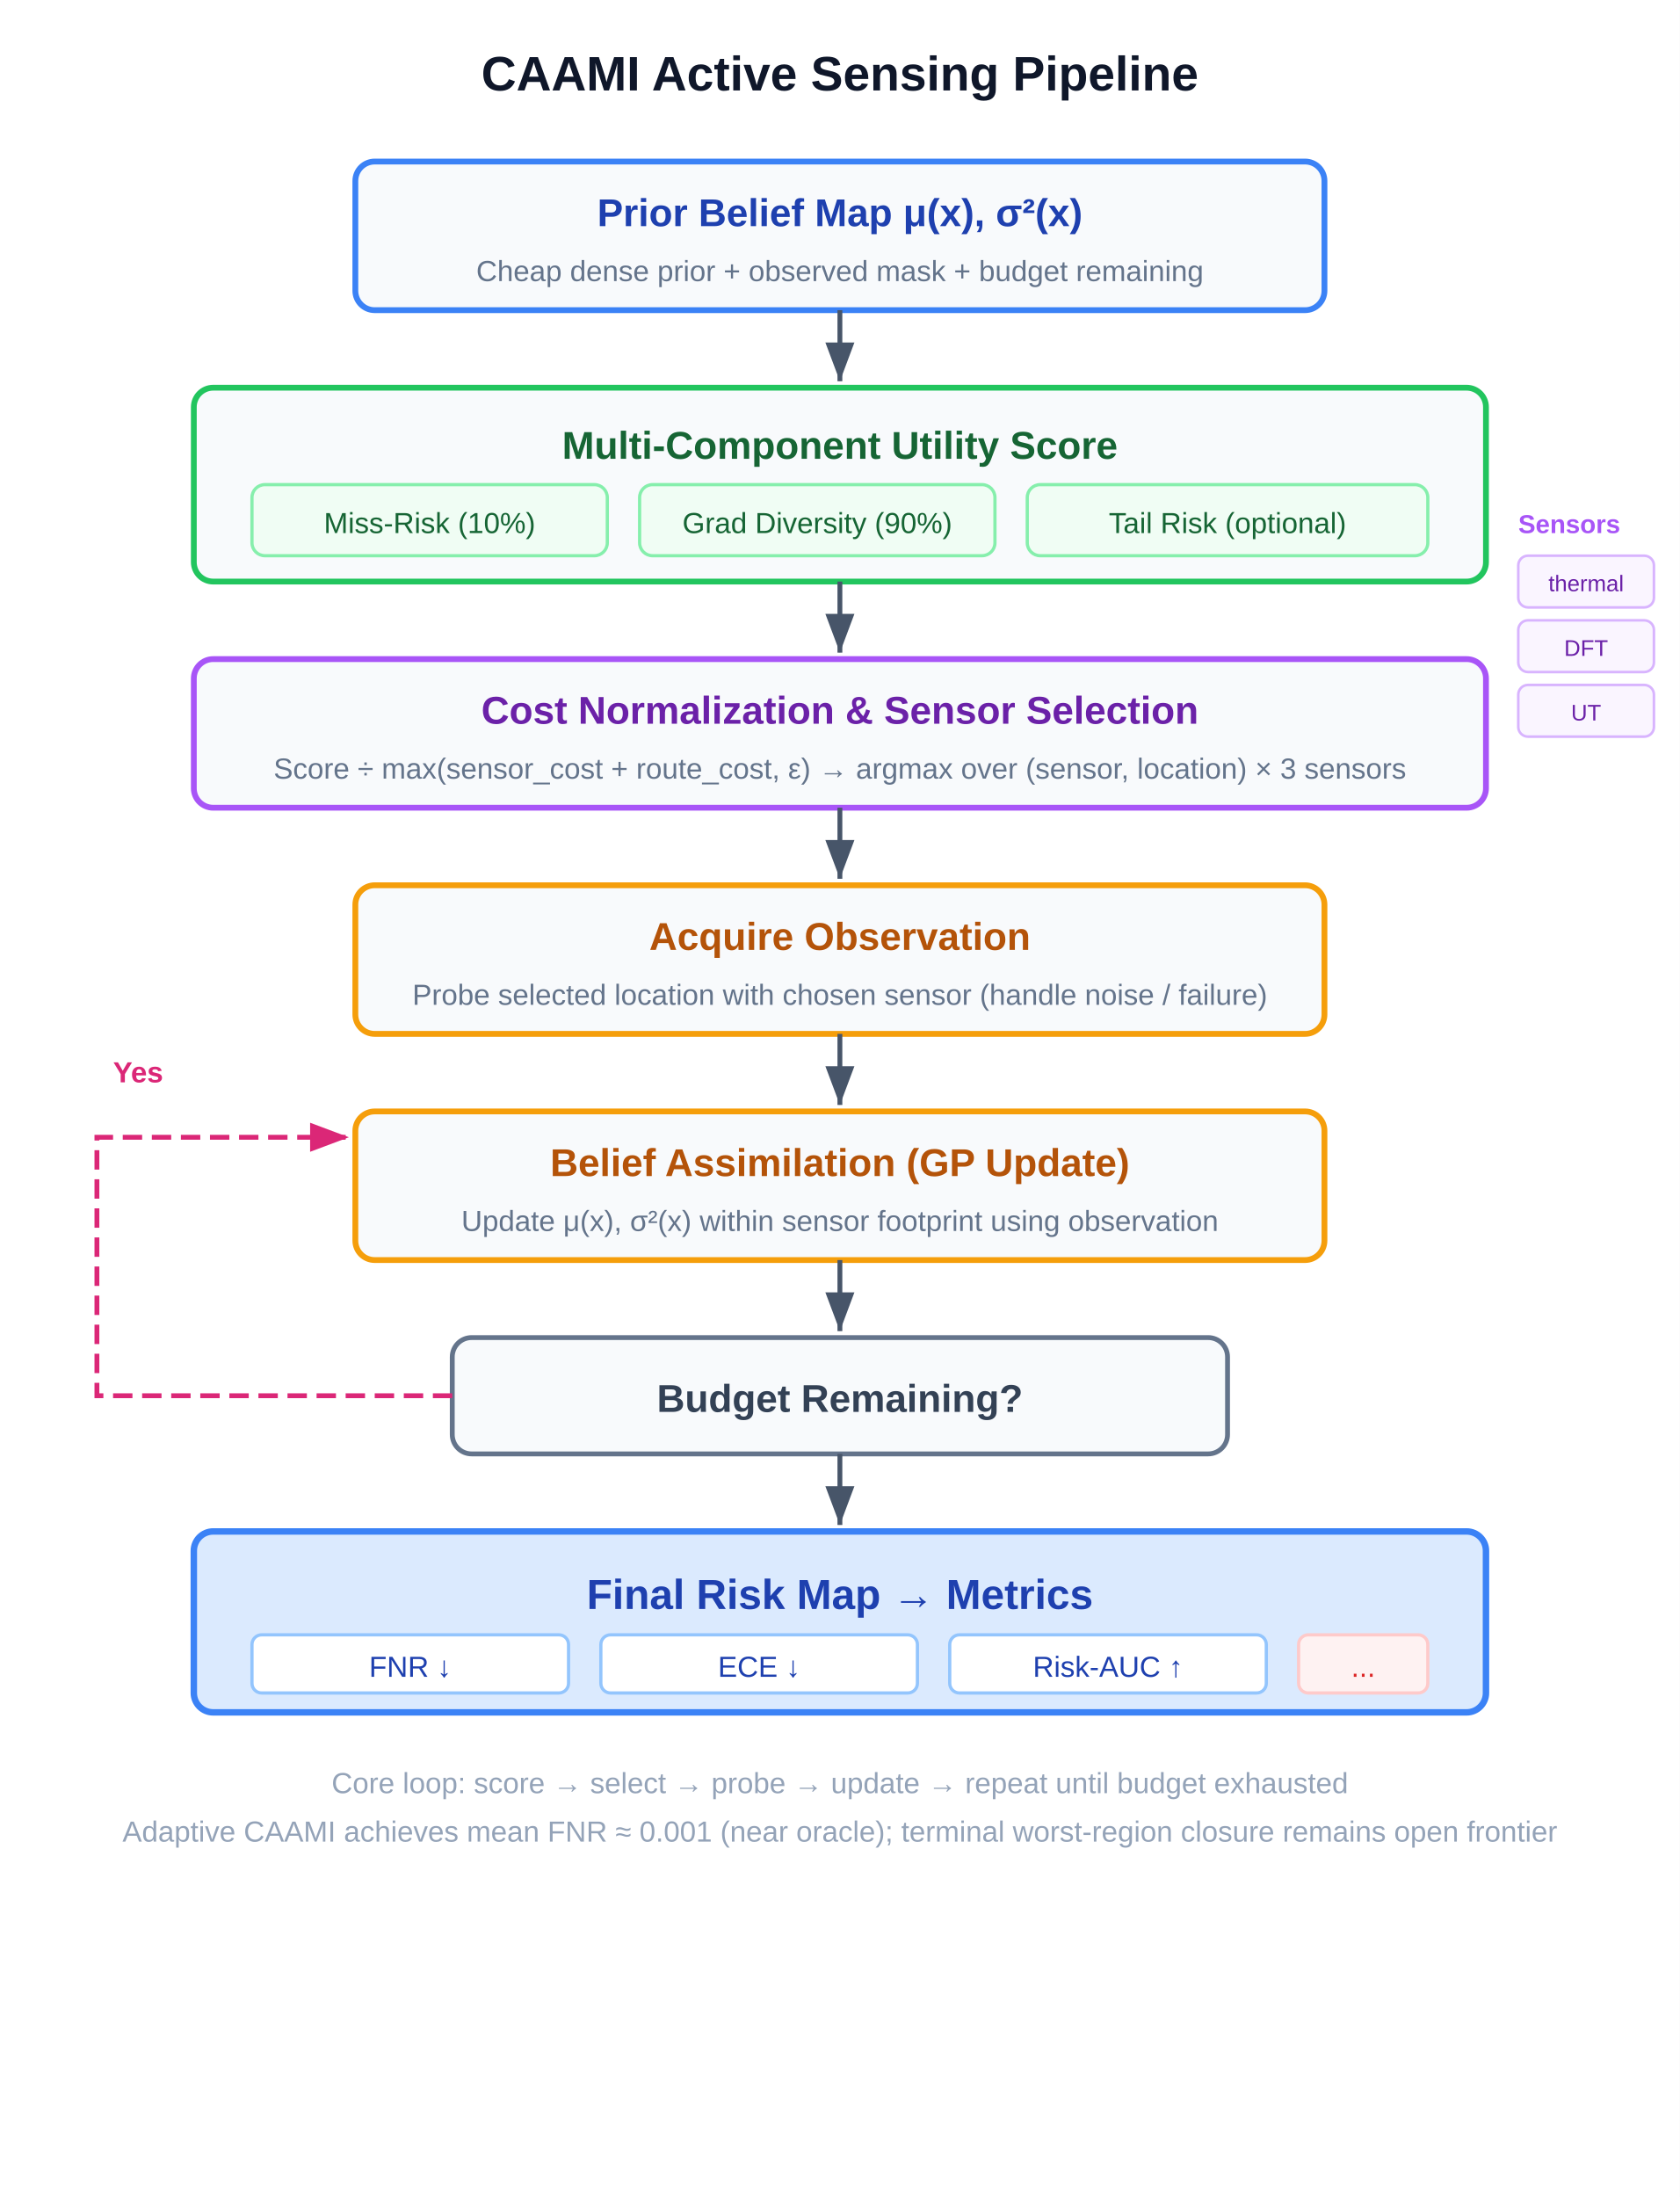
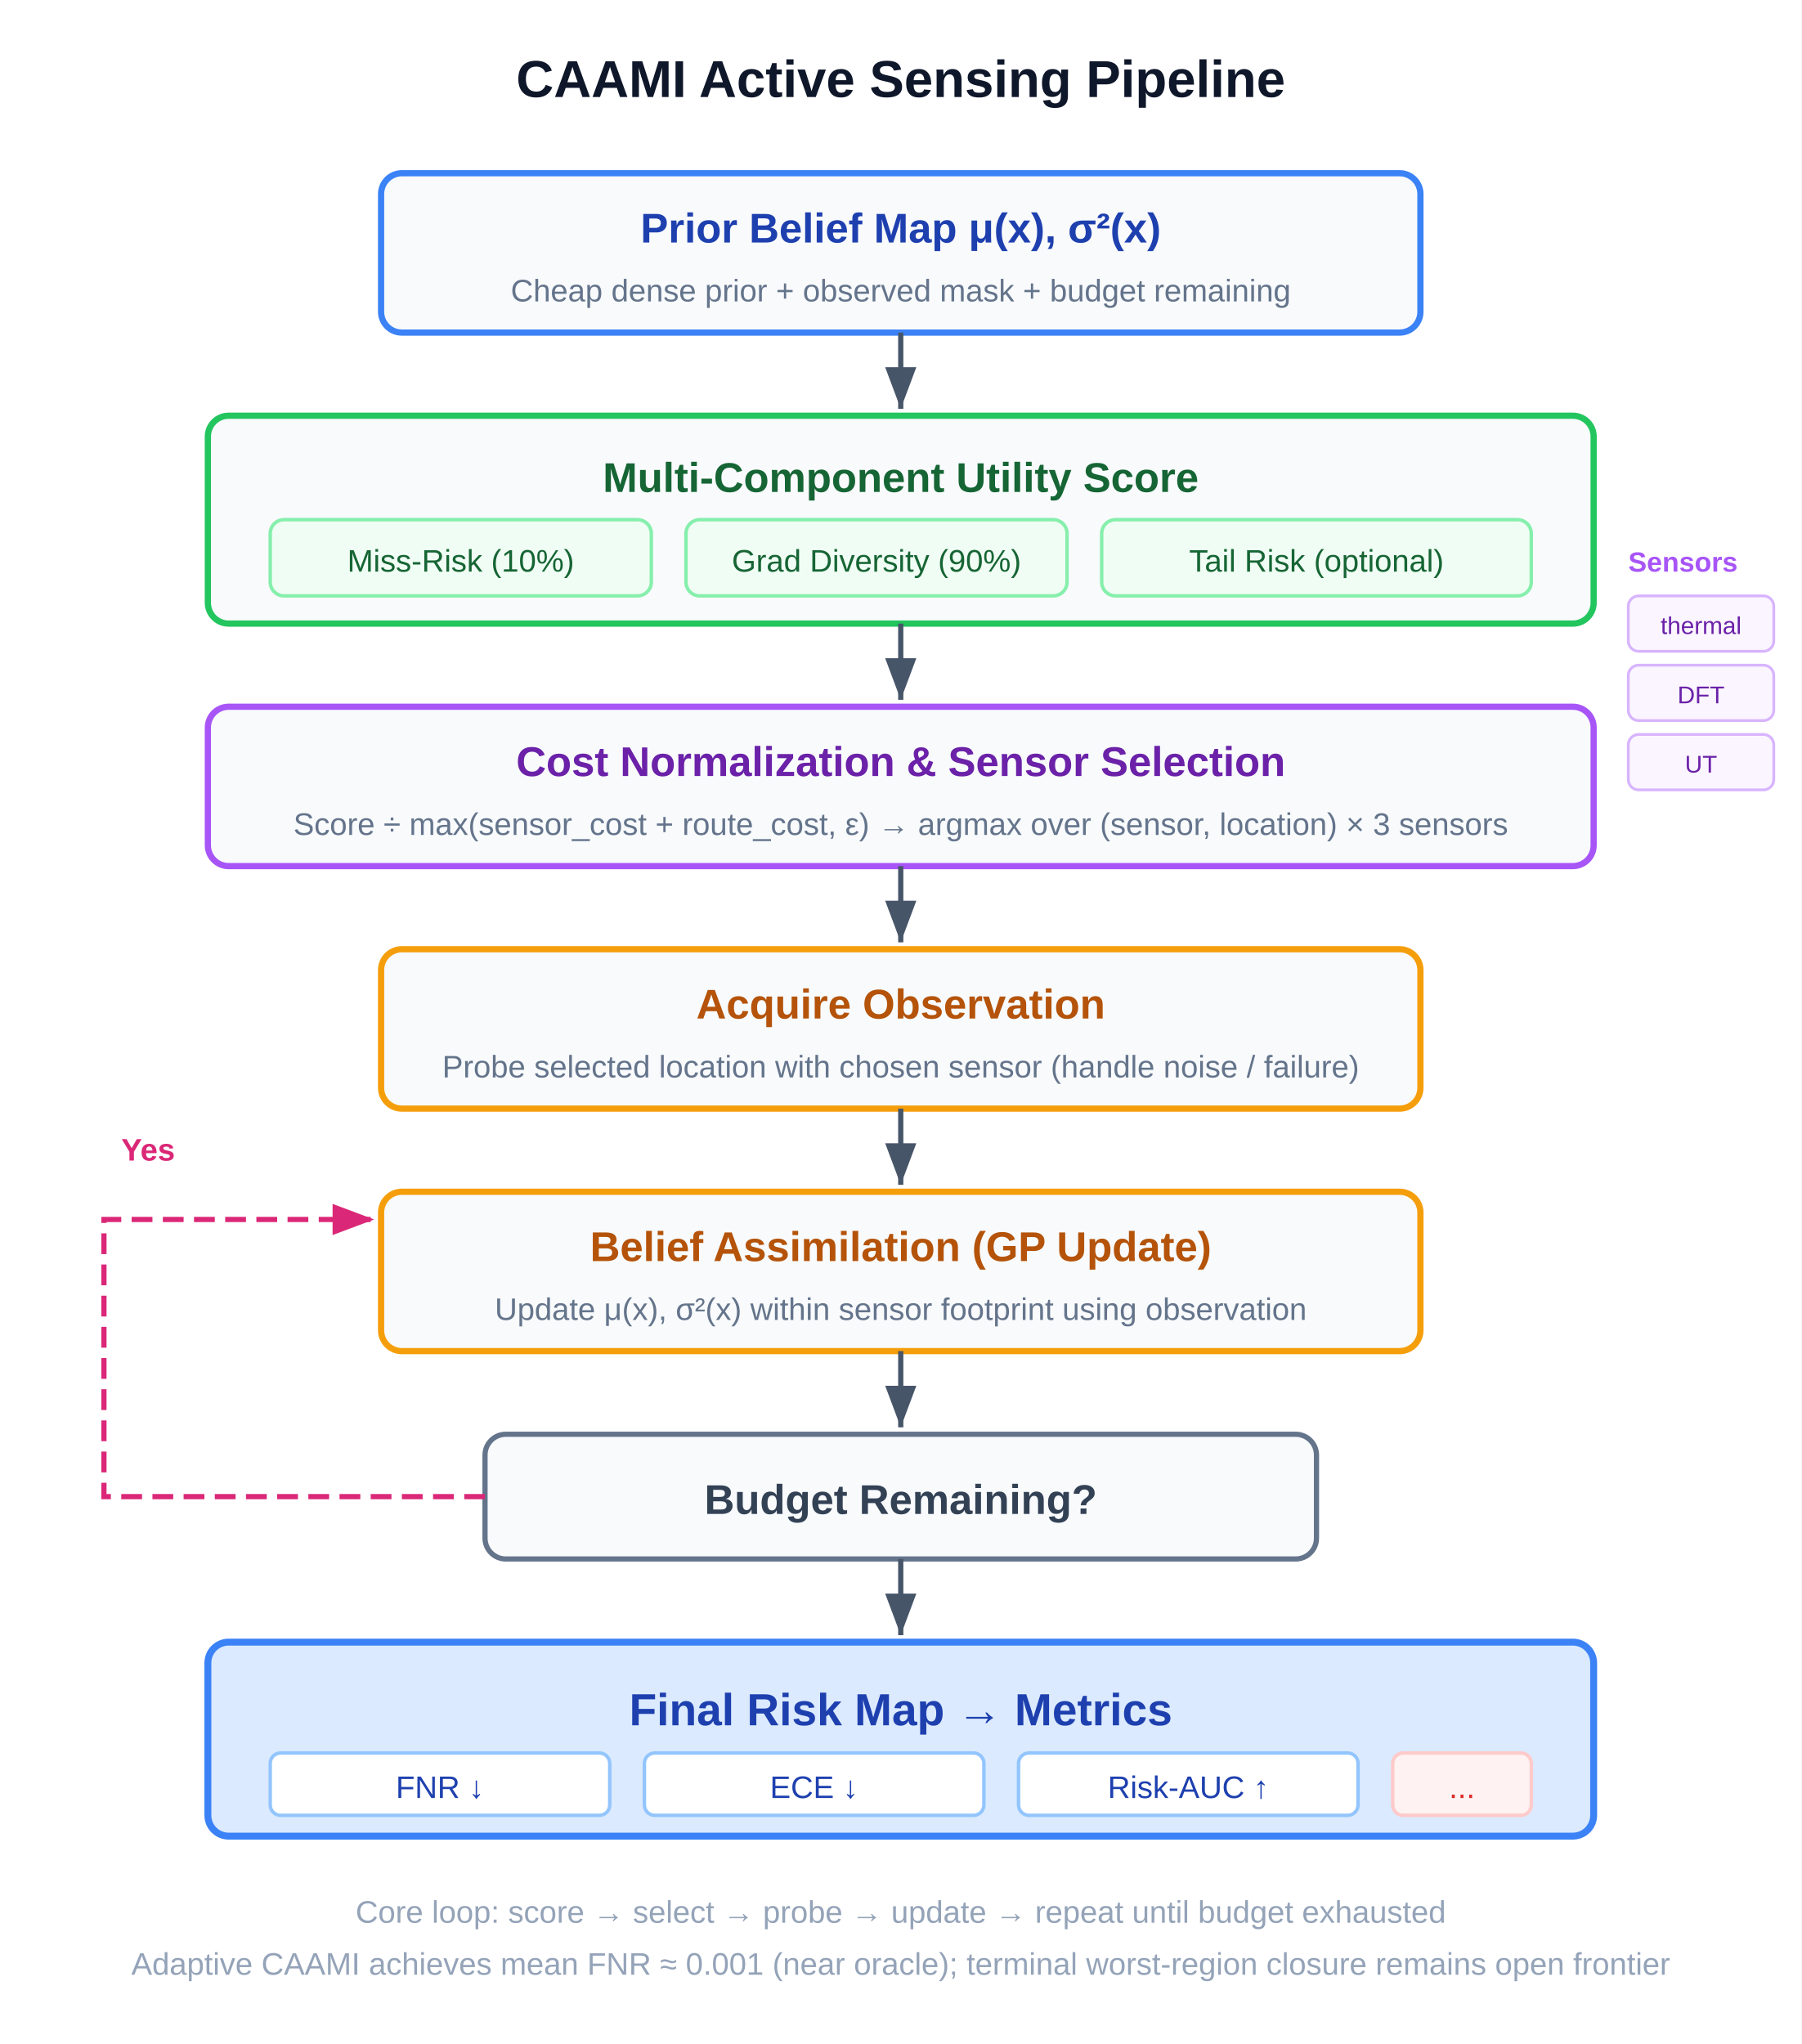
- <svg xmlns="http://www.w3.org/2000/svg" viewBox="0 0 520 680" font-family="Arial, Helvetica, 'PingFang SC', 'Microsoft YaHei', sans-serif">
+ <svg xmlns="http://www.w3.org/2000/svg" viewBox="0 0 520 590" font-family="Arial, Helvetica, 'PingFang SC', 'Microsoft YaHei', sans-serif">
  <defs>
    <marker id="arr" markerWidth="8" markerHeight="6" refX="8" refY="3" orient="auto">
      <polygon points="0 0, 8 3, 0 6" fill="#475569" />
    </marker>
    <marker id="arr-loop" markerWidth="8" markerHeight="6" refX="8" refY="3" orient="auto">
      <polygon points="0 0, 8 3, 0 6" fill="#DB2777" />
    </marker>
  </defs>
-   <rect width="520" height="680" fill="#FFFFFF" />
+   <rect width="520" height="590" fill="#FFFFFF" />
  <text x="260" y="28" fill="#0F172A" font-size="15" font-weight="700" text-anchor="middle">CAAMI Active Sensing Pipeline</text>
  <rect x="110" y="50" width="300" height="46" rx="6" fill="#F8FAFC" stroke="#3B82F6" stroke-width="1.8" />
  <text x="260" y="70" fill="#1E40AF" font-size="12" font-weight="600" text-anchor="middle">Prior Belief Map μ(x), σ²(x)</text>
  <text x="260" y="87" fill="#64748B" font-size="9" text-anchor="middle">Cheap dense prior + observed mask + budget remaining</text>
  <line x1="260" y1="96" x2="260" y2="118" stroke="#475569" stroke-width="1.5" marker-end="url(#arr)" />
  <rect x="60" y="120" width="400" height="60" rx="6" fill="#F8FAFC" stroke="#22C55E" stroke-width="1.8" />
  <text x="260" y="142" fill="#166534" font-size="12" font-weight="600" text-anchor="middle">Multi-Component Utility Score</text>
  <rect x="78" y="150" width="110" height="22" rx="4" fill="#F0FDF4" stroke="#86EFAC" stroke-width="1" />
  <text x="133" y="165" fill="#166534" font-size="9" text-anchor="middle">Miss-Risk (10%)</text>
  <rect x="198" y="150" width="110" height="22" rx="4" fill="#F0FDF4" stroke="#86EFAC" stroke-width="1" />
  <text x="253" y="165" fill="#166534" font-size="9" text-anchor="middle">Grad Diversity (90%)</text>
  <rect x="318" y="150" width="124" height="22" rx="4" fill="#F0FDF4" stroke="#86EFAC" stroke-width="1" />
  <text x="380" y="165" fill="#166534" font-size="9" text-anchor="middle">Tail Risk (optional)</text>
  <line x1="260" y1="180" x2="260" y2="202" stroke="#475569" stroke-width="1.5" marker-end="url(#arr)" />
  <rect x="60" y="204" width="400" height="46" rx="6" fill="#F8FAFC" stroke="#A855F7" stroke-width="1.8" />
  <text x="260" y="224" fill="#6B21A8" font-size="12" font-weight="600" text-anchor="middle">Cost Normalization &amp; Sensor Selection</text>
  <text x="260" y="241" fill="#64748B" font-size="9" text-anchor="middle">Score ÷ max(sensor_cost + route_cost, ε)  →  argmax over (sensor, location)  ×  3 sensors</text>
  <line x1="260" y1="250" x2="260" y2="272" stroke="#475569" stroke-width="1.5" marker-end="url(#arr)" />
  <rect x="110" y="274" width="300" height="46" rx="6" fill="#F8FAFC" stroke="#F59E0B" stroke-width="1.8" />
  <text x="260" y="294" fill="#B45309" font-size="12" font-weight="600" text-anchor="middle">Acquire Observation</text>
  <text x="260" y="311" fill="#64748B" font-size="9" text-anchor="middle">Probe selected location with chosen sensor (handle noise / failure)</text>
  <line x1="260" y1="320" x2="260" y2="342" stroke="#475569" stroke-width="1.5" marker-end="url(#arr)" />
  <rect x="110" y="344" width="300" height="46" rx="6" fill="#F8FAFC" stroke="#F59E0B" stroke-width="1.8" />
  <text x="260" y="364" fill="#B45309" font-size="12" font-weight="600" text-anchor="middle">Belief Assimilation (GP Update)</text>
  <text x="260" y="381" fill="#64748B" font-size="9" text-anchor="middle">Update μ(x), σ²(x) within sensor footprint using observation</text>
  <line x1="260" y1="390" x2="260" y2="412" stroke="#475569" stroke-width="1.5" marker-end="url(#arr)" />
  <rect x="140" y="414" width="240" height="36" rx="6" fill="#F8FAFC" stroke="#64748B" stroke-width="1.5" />
  <text x="260" y="437" fill="#334155" font-size="12" font-weight="600" text-anchor="middle">Budget Remaining?</text>
  <polyline points="140,432 30,432 30,352 108,352" fill="none" stroke="#DB2777" stroke-width="1.5" stroke-dasharray="6,3" marker-end="url(#arr-loop)" />
  <text x="35" y="335" fill="#DB2777" font-size="9" font-weight="600">Yes</text>
  <line x1="260" y1="450" x2="260" y2="472" stroke="#475569" stroke-width="1.5" marker-end="url(#arr)" />
  <rect x="60" y="474" width="400" height="56" rx="6" fill="#DBEAFE" stroke="#3B82F6" stroke-width="2" />
  <text x="260" y="498" fill="#1E40AF" font-size="13" font-weight="700" text-anchor="middle">Final Risk Map → Metrics</text>
  <rect x="78" y="506" width="98" height="18" rx="3" fill="#FFFFFF" stroke="#93C5FD" stroke-width="1" />
  <text x="127" y="519" fill="#1E40AF" font-size="9" text-anchor="middle">FNR ↓</text>
  <rect x="186" y="506" width="98" height="18" rx="3" fill="#FFFFFF" stroke="#93C5FD" stroke-width="1" />
  <text x="235" y="519" fill="#1E40AF" font-size="9" text-anchor="middle">ECE ↓</text>
  <rect x="294" y="506" width="98" height="18" rx="3" fill="#FFFFFF" stroke="#93C5FD" stroke-width="1" />
  <text x="343" y="519" fill="#1E40AF" font-size="9" text-anchor="middle">Risk-AUC ↑</text>
  <rect x="402" y="506" width="40" height="18" rx="3" fill="#FEF2F2" stroke="#FECACA" stroke-width="1" />
  <text x="422" y="519" fill="#DC2626" font-size="9" text-anchor="middle">...</text>
  <text x="470" y="165" fill="#A855F7" font-size="8" font-weight="600">Sensors</text>
  <rect x="470" y="172" width="42" height="16" rx="3" fill="#FAF5FF" stroke="#D8B4FE" stroke-width="0.8" />
  <text x="491" y="183" fill="#6B21A8" font-size="7" text-anchor="middle">thermal</text>
  <rect x="470" y="192" width="42" height="16" rx="3" fill="#FAF5FF" stroke="#D8B4FE" stroke-width="0.8" />
  <text x="491" y="203" fill="#6B21A8" font-size="7" text-anchor="middle">DFT</text>
  <rect x="470" y="212" width="42" height="16" rx="3" fill="#FAF5FF" stroke="#D8B4FE" stroke-width="0.8" />
  <text x="491" y="223" fill="#6B21A8" font-size="7" text-anchor="middle">UT</text>
  <text x="260" y="555" fill="#94A3B8" font-size="9" text-anchor="middle">Core loop: score → select → probe → update → repeat until budget exhausted</text>
  <text x="260" y="570" fill="#94A3B8" font-size="9" text-anchor="middle">Adaptive CAAMI achieves mean FNR ≈ 0.001 (near oracle); terminal worst-region closure remains open frontier</text>
</svg>
